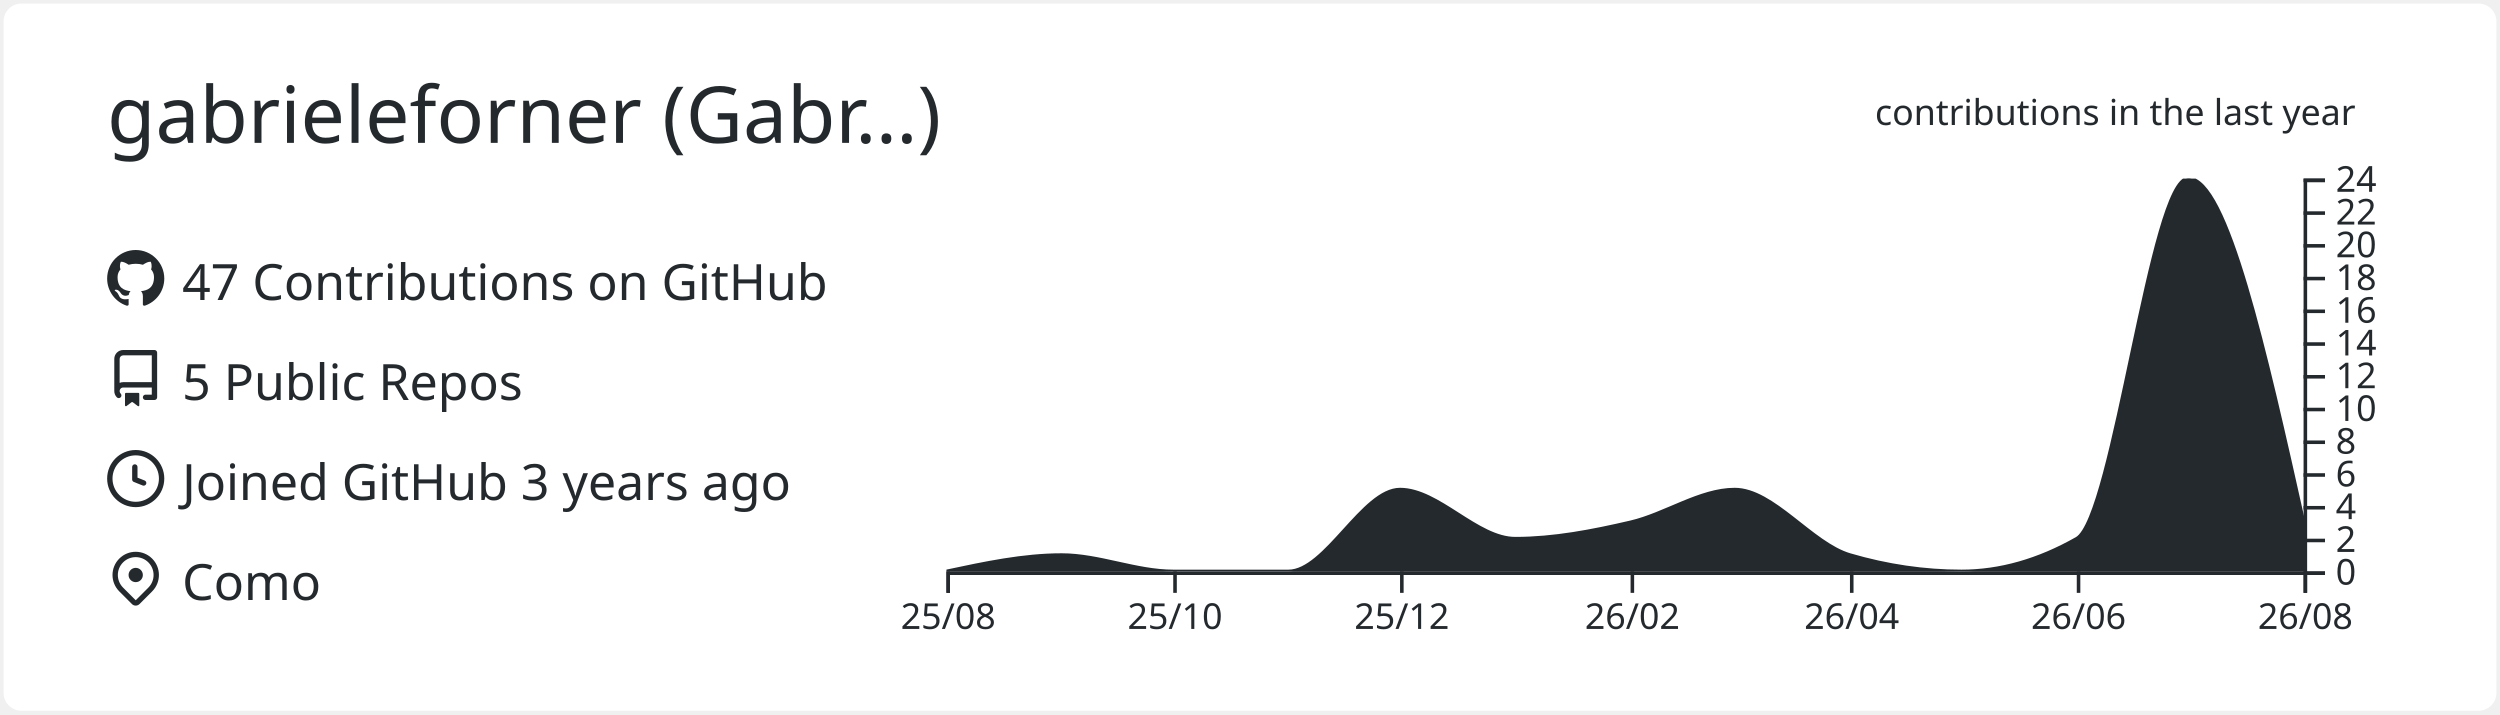
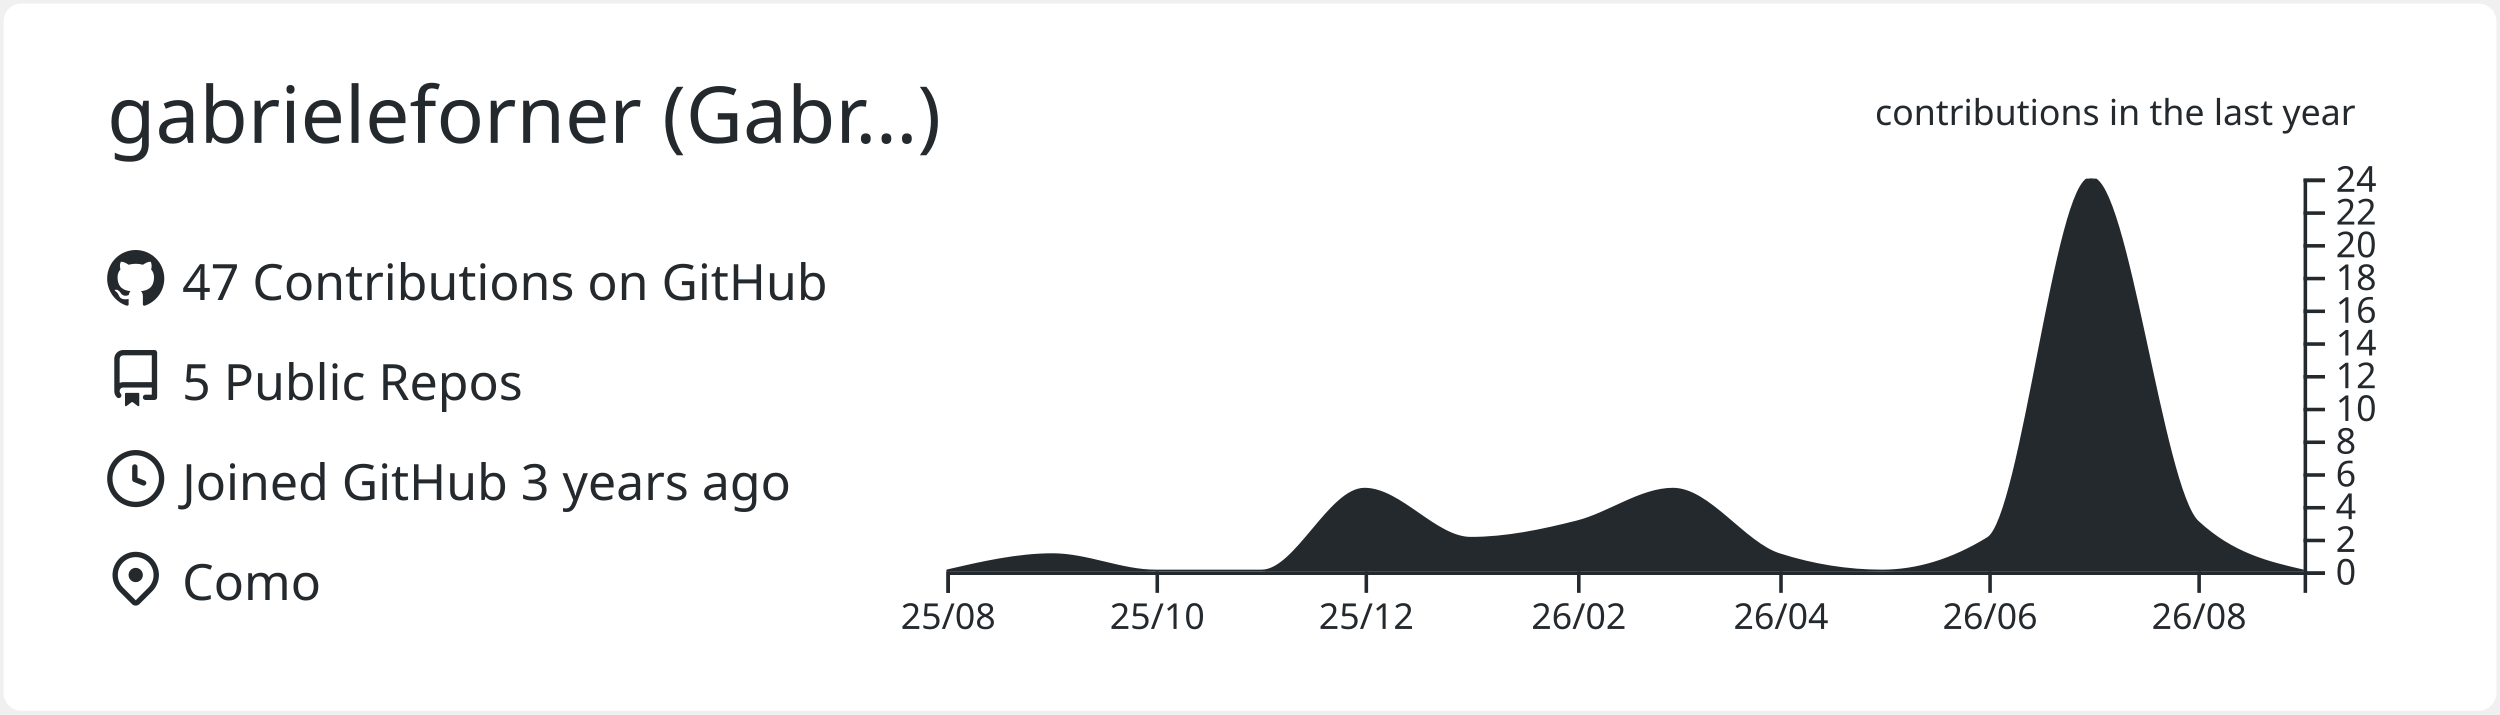
<svg xmlns="http://www.w3.org/2000/svg" width="700" height="200" viewBox="0 0 700 200">
  <style>* {
          font-family: 'Segoe UI', Ubuntu, "Helvetica Neue", Sans-Serif
        }</style>
  <g class="gpsc-root">
    <rect x="1" y="1" rx="5" ry="5" height="99%" width="99.714%" stroke="#000000" stroke-width="1" fill="#ffffff" stroke-opacity="0" />
    <text x="30" y="40" class="gpsc-item" style="--gpsc-i: 0; font-size: 22px; fill: #24292e;">gabrieleforner (Gabr…)</text>
    <g transform="translate(0,40)">
      <g transform="translate(30,30)">
        <g class="gpsc-item" style="--gpsc-i: 0;">
          <g transform="translate(0,0)" width="14" height="14" fill="#24292e">
            <path fill-rule="evenodd" d="M8 0C3.58 0 0 3.58 0 8c0 3.54 2.29 6.53 5.47 7.59.4.07.55-.17.55-.38 0-.19-.01-.82-.01-1.49-2.01.37-2.53-.49-2.69-.94-.09-.23-.48-.94-.82-1.13-.28-.15-.68-.52-.01-.53.63-.01 1.08.58 1.23.82.72 1.21 1.87.87 2.33.66.07-.52.28-.87.51-1.07-1.78-.2-3.64-.89-3.64-3.95 0-.87.31-1.59.82-2.15-.08-.2-.36-1.02.08-2.12 0 0 .67-.21 2.2.82.64-.18 1.32-.27 2-.27.68 0 1.36.09 2 .27 1.53-1.04 2.2-.82 2.2-.82.44 1.1.16 1.92.08 2.12.51.56.82 1.27.82 2.15 0 3.07-1.87 3.75-3.65 3.95.29.25.54.73.54 1.48 0 1.07-.01 1.93-.01 2.2 0 .21.15.46.55.38A8.013 8.013 0 0016 8c0-4.42-3.58-8-8-8z" />
          </g>
        </g>
        <g class="gpsc-item" style="--gpsc-i: 1;">
          <g transform="translate(0,28)" width="14" height="14" fill="#24292e">
            <path fill-rule="evenodd" d="M2 2.5A2.5 2.5 0 014.5 0h8.75a.75.75 0 01.75.75v12.5a.75.75 0 01-.75.75h-2.5a.75.75 0 110-1.5h1.75v-2h-8a1 1 0 00-.714 1.7.75.75 0 01-1.072 1.05A2.495 2.495 0 012 11.5v-9zm10.5-1V9h-8c-.356 0-.694.074-1 .208V2.5a1 1 0 011-1h8zM5 12.25v3.25a.25.25 0 00.4.2l1.45-1.087a.25.25 0 01.3 0L8.6 15.7a.25.25 0 00.4-.2v-3.25a.25.25 0 00-.25-.25h-3.5a.25.25 0 00-.25.25z" />
          </g>
        </g>
        <g class="gpsc-item" style="--gpsc-i: 2;">
          <g transform="translate(0,56)" width="14" height="14" fill="#24292e">
            <path fill-rule="evenodd" d="M1.5 8a6.5 6.5 0 1113 0 6.5 6.5 0 01-13 0zM8 0a8 8 0 100 16A8 8 0 008 0zm.5 4.75a.75.75 0 00-1.5 0v3.5a.75.75 0 00.471.696l2.5 1a.75.75 0 00.557-1.392L8.5 7.742V4.75z" />
          </g>
        </g>
        <g class="gpsc-item" style="--gpsc-i: 3;">
          <g transform="translate(0,84)" width="14" height="14" fill="#24292e">
            <path fill-rule="evenodd" d="M11.536 3.464a5 5 0 010 7.072L8 14.07l-3.536-3.535a5 5 0 117.072-7.072v.001zm1.06 8.132a6.5 6.5 0 10-9.192 0l3.535 3.536a1.5 1.5 0 002.122 0l3.535-3.536zM8 9a2 2 0 100-4 2 2 0 000 4z" />
          </g>
        </g>
        <text x="21" y="14" class="gpsc-item" style="--gpsc-i: 0; fill: #24292e; font-size: 14px;">47 Contributions on GitHub</text>
        <text x="21" y="42" class="gpsc-item" style="--gpsc-i: 1; fill: #24292e; font-size: 14px;">5 Public Repos</text>
        <text x="21" y="70" class="gpsc-item" style="--gpsc-i: 2; fill: #24292e; font-size: 14px;">Joined GitHub 3 years ago</text>
        <text x="21" y="98" class="gpsc-item" style="--gpsc-i: 3; fill: #24292e; font-size: 14px;">Como</text>
      </g>
      <g color="#24292e" transform="translate(295,10)">
        <clipPath id="gpsc-reveal-clip">
          <rect class="gpsc-reveal" x="-30" y="0" width="410" height="110" style="--gpsc-w: 410px; --gpsc-i: 4;" />
        </clipPath>
        <g clip-path="url(#gpsc-reveal-clip)" class="gpsc-chart" style="--gpsc-i: 4;">
-           <path transform="translate(-30,0)" stroke="#24292e" fill="#24292e" opacity="1" d="M0,110C10.758,107.708,21.516,105.417,32.274,105.417C42.685,105.417,53.096,110,63.507,110C74.265,110,85.023,110,95.781,110C106.192,110,116.603,87.083,127.014,87.083C137.772,87.083,148.53,100.833,159.288,100.833C170.046,100.833,180.804,98.753,191.562,96.25C201.279,93.99,210.995,87.083,220.712,87.083C231.47,87.083,242.228,102.259,252.986,105.417C263.397,108.472,273.808,110,284.219,110C294.977,110,305.735,106.944,316.493,100.833C326.904,94.919,337.315,0,347.726,0C358.484,0,369.242,48.125,380,96.25L380,110C369.242,110,358.484,110,347.726,110C337.315,110,326.904,110,316.493,110C305.735,110,294.977,110,284.219,110C273.808,110,263.397,110,252.986,110C242.228,110,231.47,110,220.712,110C210.995,110,201.279,110,191.562,110C180.804,110,170.046,110,159.288,110C148.53,110,137.772,110,127.014,110C116.603,110,106.192,110,95.781,110C85.023,110,74.265,110,63.507,110C53.096,110,42.685,110,32.274,110C21.516,110,10.758,110,0,110Z" />
+           <path transform="translate(-30,0)" stroke="#24292e" fill="#24292e" opacity="1" d="M0,110C9.916,107.708,19.832,105.417,29.747,105.417C39.343,105.417,48.939,110,58.535,110C68.451,110,78.367,110,88.283,110C97.879,110,107.475,87.083,117.071,87.083C126.987,87.083,136.902,100.833,146.818,100.833C156.734,100.833,166.65,98.753,176.566,96.25C185.522,93.99,194.478,87.083,203.434,87.083C213.35,87.083,223.266,102.259,233.182,105.417C242.778,108.472,252.374,110,261.97,110C271.886,110,281.801,106.944,291.717,100.833C301.313,94.919,310.909,0,320.505,0C330.421,0,340.337,87.083,350.253,96.25C360.168,105.417,370.084,107.708,380,110L380,110C370.084,110,360.168,110,350.253,110C340.337,110,330.421,110,320.505,110C310.909,110,301.313,110,291.717,110C281.801,110,271.886,110,261.97,110C252.374,110,242.778,110,233.182,110C223.266,110,213.35,110,203.434,110C194.478,110,185.522,110,176.566,110C166.65,110,156.734,110,146.818,110C136.902,110,126.987,110,117.071,110C107.475,110,97.879,110,88.283,110C78.367,110,68.451,110,58.535,110C48.939,110,39.343,110,29.747,110C19.832,110,9.916,110,0,110Z" />
        </g>
        <g color="#24292e" transform="translate(-30,110)" fill="none" font-size="10" font-family="sans-serif" text-anchor="middle">
          <path class="domain" stroke="currentColor" d="M0.5,6V0.5H380.5V6" />
          <g class="tick" opacity="1" transform="translate(0.5,0)">
            <line stroke="currentColor" y2="6" />
            <text fill="currentColor" y="9" dy="0.71em">25/08</text>
          </g>
-           <g class="tick" opacity="1" transform="translate(64.00685,0)">
+           <g class="tick" opacity="1" transform="translate(59.03535,0)">
            <line stroke="currentColor" y2="6" />
            <text fill="currentColor" y="9" dy="0.71em">25/10</text>
          </g>
-           <g class="tick" opacity="1" transform="translate(127.5137,0)">
+           <g class="tick" opacity="1" transform="translate(117.5707,0)">
            <line stroke="currentColor" y2="6" />
            <text fill="currentColor" y="9" dy="0.71em">25/12</text>
          </g>
-           <g class="tick" opacity="1" transform="translate(192.0616,0)">
+           <g class="tick" opacity="1" transform="translate(177.0657,0)">
            <line stroke="currentColor" y2="6" />
            <text fill="currentColor" y="9" dy="0.71em">26/02</text>
          </g>
-           <g class="tick" opacity="1" transform="translate(253.4863,0)">
+           <g class="tick" opacity="1" transform="translate(233.6818,0)">
            <line stroke="currentColor" y2="6" />
            <text fill="currentColor" y="9" dy="0.71em">26/04</text>
          </g>
-           <g class="tick" opacity="1" transform="translate(316.9932,0)">
+           <g class="tick" opacity="1" transform="translate(292.2172,0)">
            <line stroke="currentColor" y2="6" />
            <text fill="currentColor" y="9" dy="0.71em">26/06</text>
          </g>
-           <g class="tick" opacity="1" transform="translate(380.5,0)">
+           <g class="tick" opacity="1" transform="translate(350.7525,0)">
            <line stroke="currentColor" y2="6" />
            <text fill="currentColor" y="9" dy="0.71em">26/08</text>
          </g>
        </g>
        <g color="#24292e" transform="translate(350,0)" fill="none" font-size="10" font-family="sans-serif" text-anchor="start">
          <path class="domain" stroke="currentColor" d="M6,110.5H0.5V0.5H6" />
          <g class="tick" opacity="1" transform="translate(0,110.5)">
            <line stroke="currentColor" x2="6" />
            <text fill="currentColor" x="9" dy="0.32em">0</text>
          </g>
          <g class="tick" opacity="1" transform="translate(0,101.3333)">
            <line stroke="currentColor" x2="6" />
            <text fill="currentColor" x="9" dy="0.32em">2</text>
          </g>
          <g class="tick" opacity="1" transform="translate(0,92.16667)">
            <line stroke="currentColor" x2="6" />
            <text fill="currentColor" x="9" dy="0.32em">4</text>
          </g>
          <g class="tick" opacity="1" transform="translate(0,83)">
            <line stroke="currentColor" x2="6" />
            <text fill="currentColor" x="9" dy="0.32em">6</text>
          </g>
          <g class="tick" opacity="1" transform="translate(0,73.83333)">
            <line stroke="currentColor" x2="6" />
            <text fill="currentColor" x="9" dy="0.32em">8</text>
          </g>
          <g class="tick" opacity="1" transform="translate(0,64.66667)">
            <line stroke="currentColor" x2="6" />
            <text fill="currentColor" x="9" dy="0.32em">10</text>
          </g>
          <g class="tick" opacity="1" transform="translate(0,55.5)">
            <line stroke="currentColor" x2="6" />
            <text fill="currentColor" x="9" dy="0.32em">12</text>
          </g>
          <g class="tick" opacity="1" transform="translate(0,46.33333)">
            <line stroke="currentColor" x2="6" />
            <text fill="currentColor" x="9" dy="0.32em">14</text>
          </g>
          <g class="tick" opacity="1" transform="translate(0,37.16667)">
            <line stroke="currentColor" x2="6" />
            <text fill="currentColor" x="9" dy="0.32em">16</text>
          </g>
          <g class="tick" opacity="1" transform="translate(0,28)">
            <line stroke="currentColor" x2="6" />
            <text fill="currentColor" x="9" dy="0.32em">18</text>
          </g>
          <g class="tick" opacity="1" transform="translate(0,18.83333)">
            <line stroke="currentColor" x2="6" />
            <text fill="currentColor" x="9" dy="0.32em">20</text>
          </g>
          <g class="tick" opacity="1" transform="translate(0,9.666667)">
            <line stroke="currentColor" x2="6" />
            <text fill="currentColor" x="9" dy="0.32em">22</text>
          </g>
          <g class="tick" opacity="1" transform="translate(0,0.5)">
            <line stroke="currentColor" x2="6" />
            <text fill="currentColor" x="9" dy="0.32em">24</text>
          </g>
        </g>
        <g>
          <text y="-15" x="230" style="fill: #24292e; font-size: 10px;">contributions in the last year</text>
        </g>
      </g>
    </g>
  </g>
</svg>
